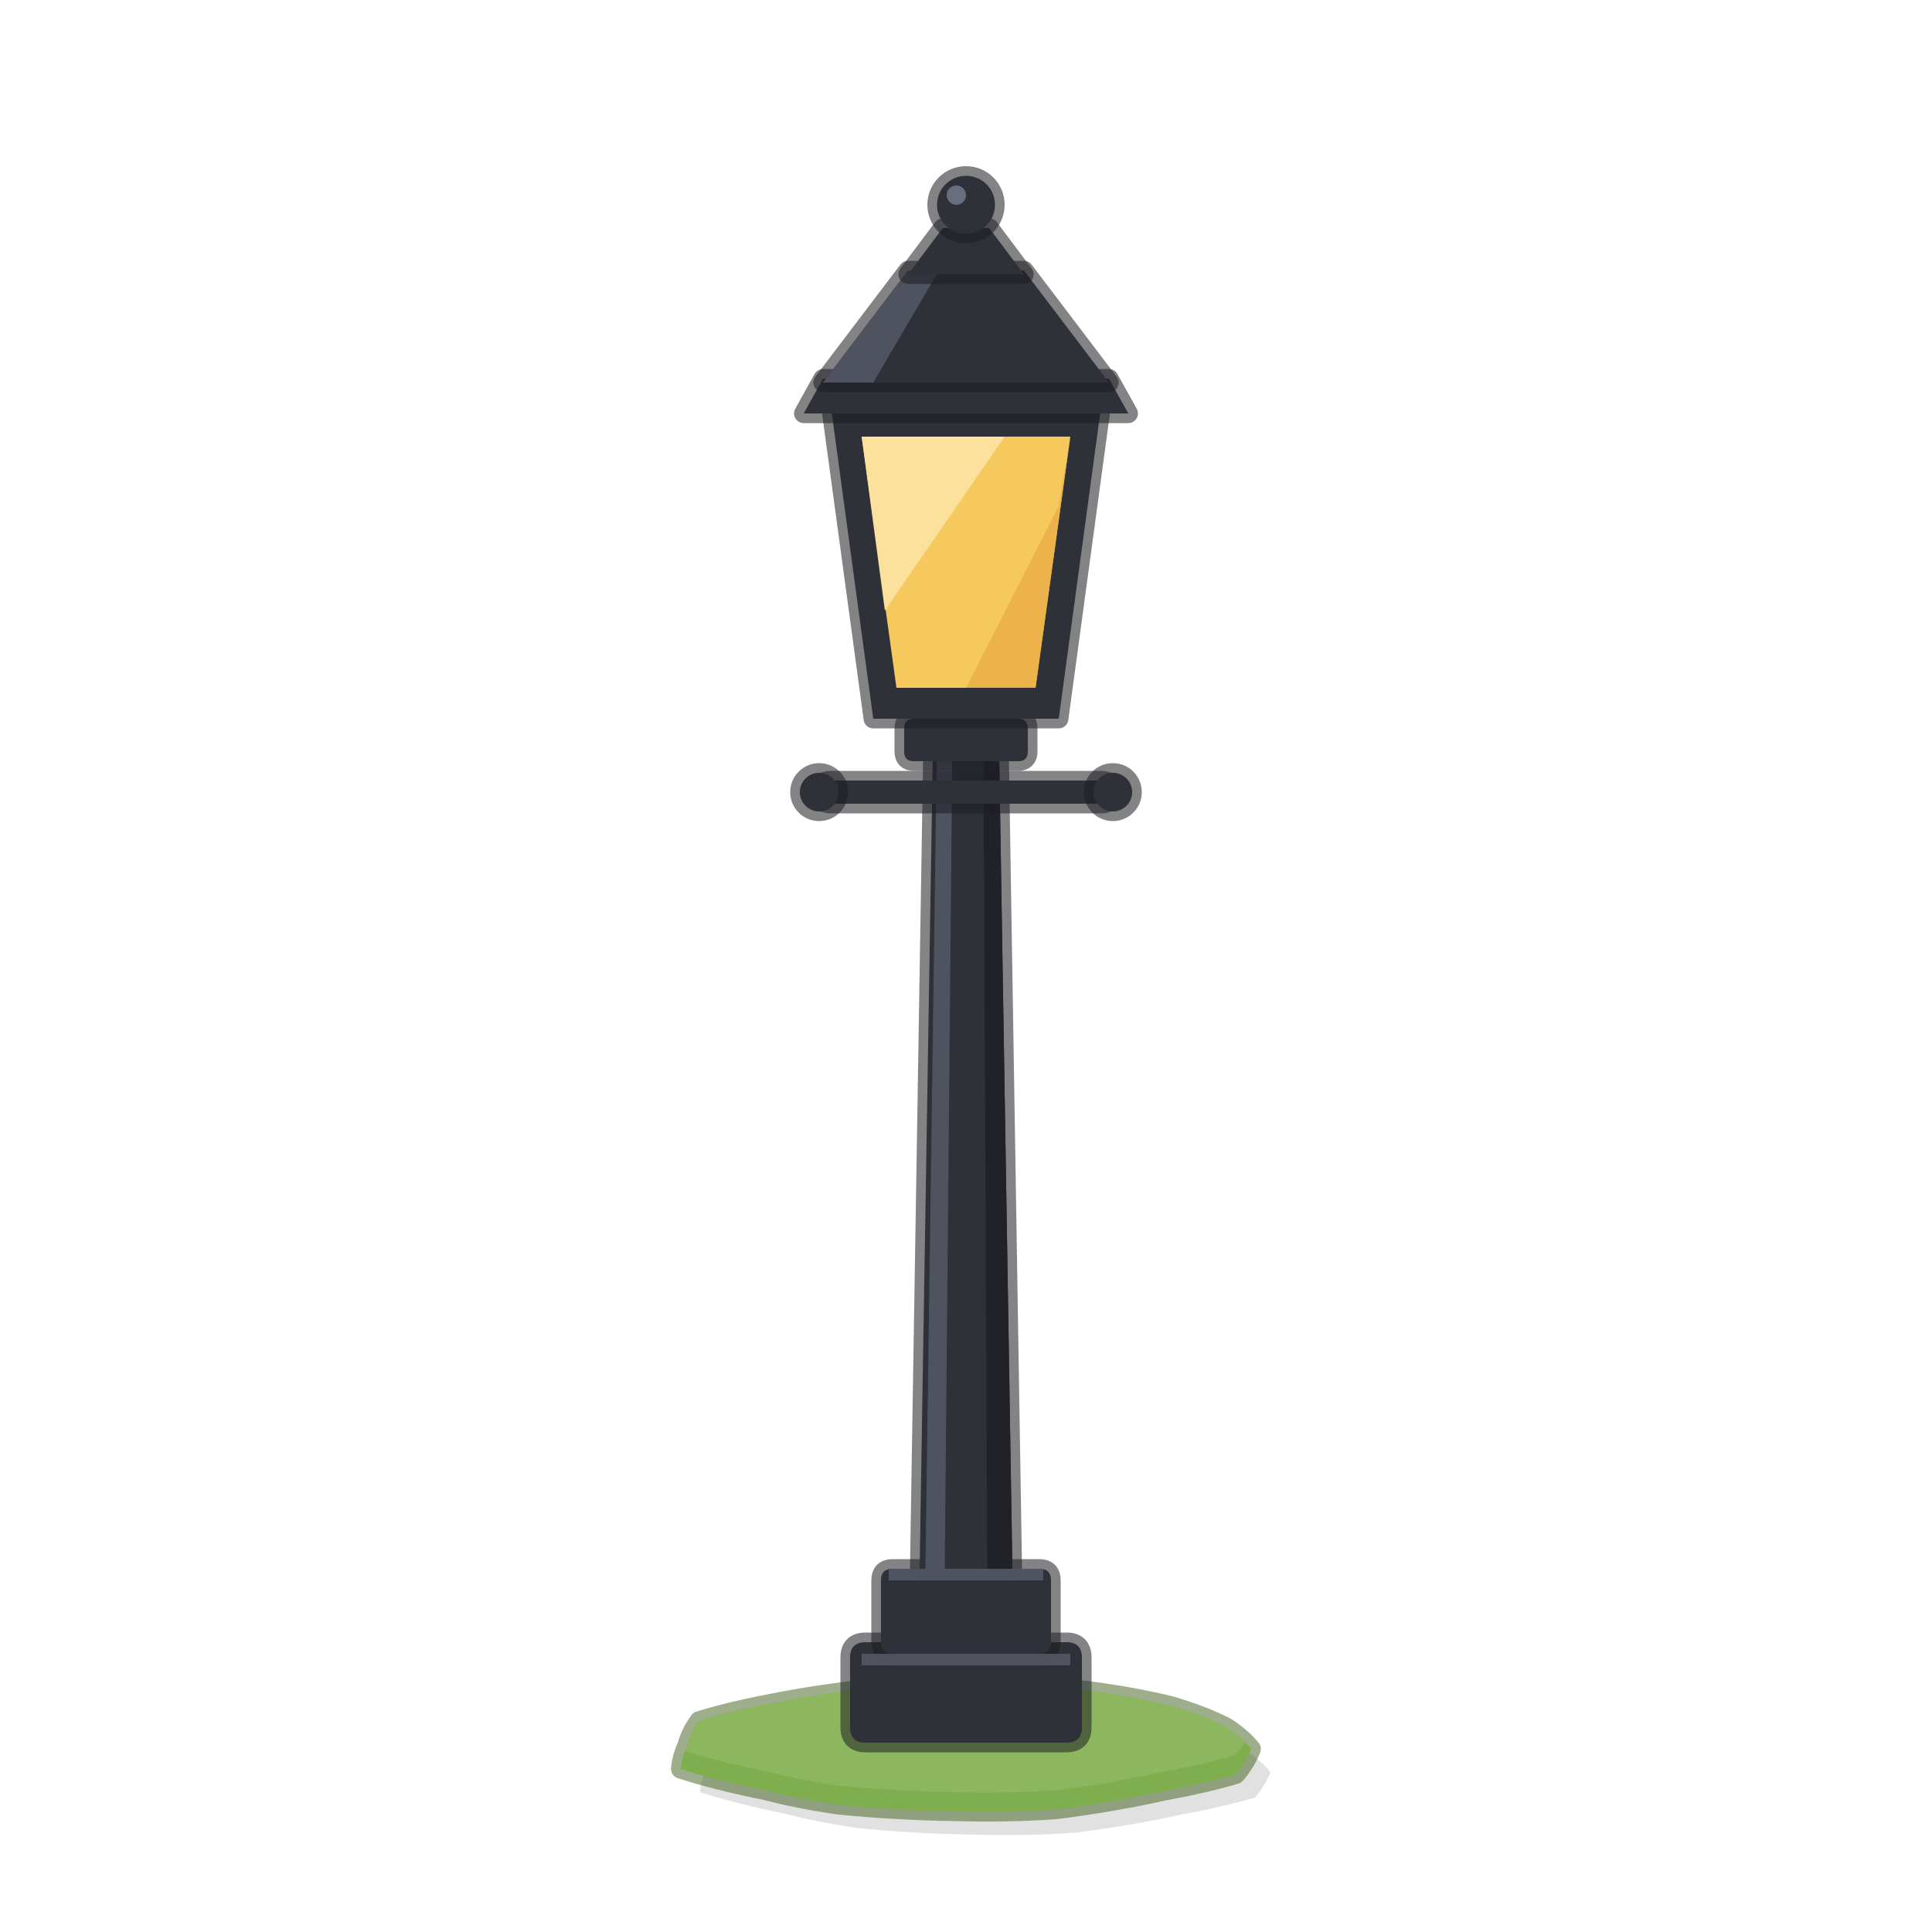
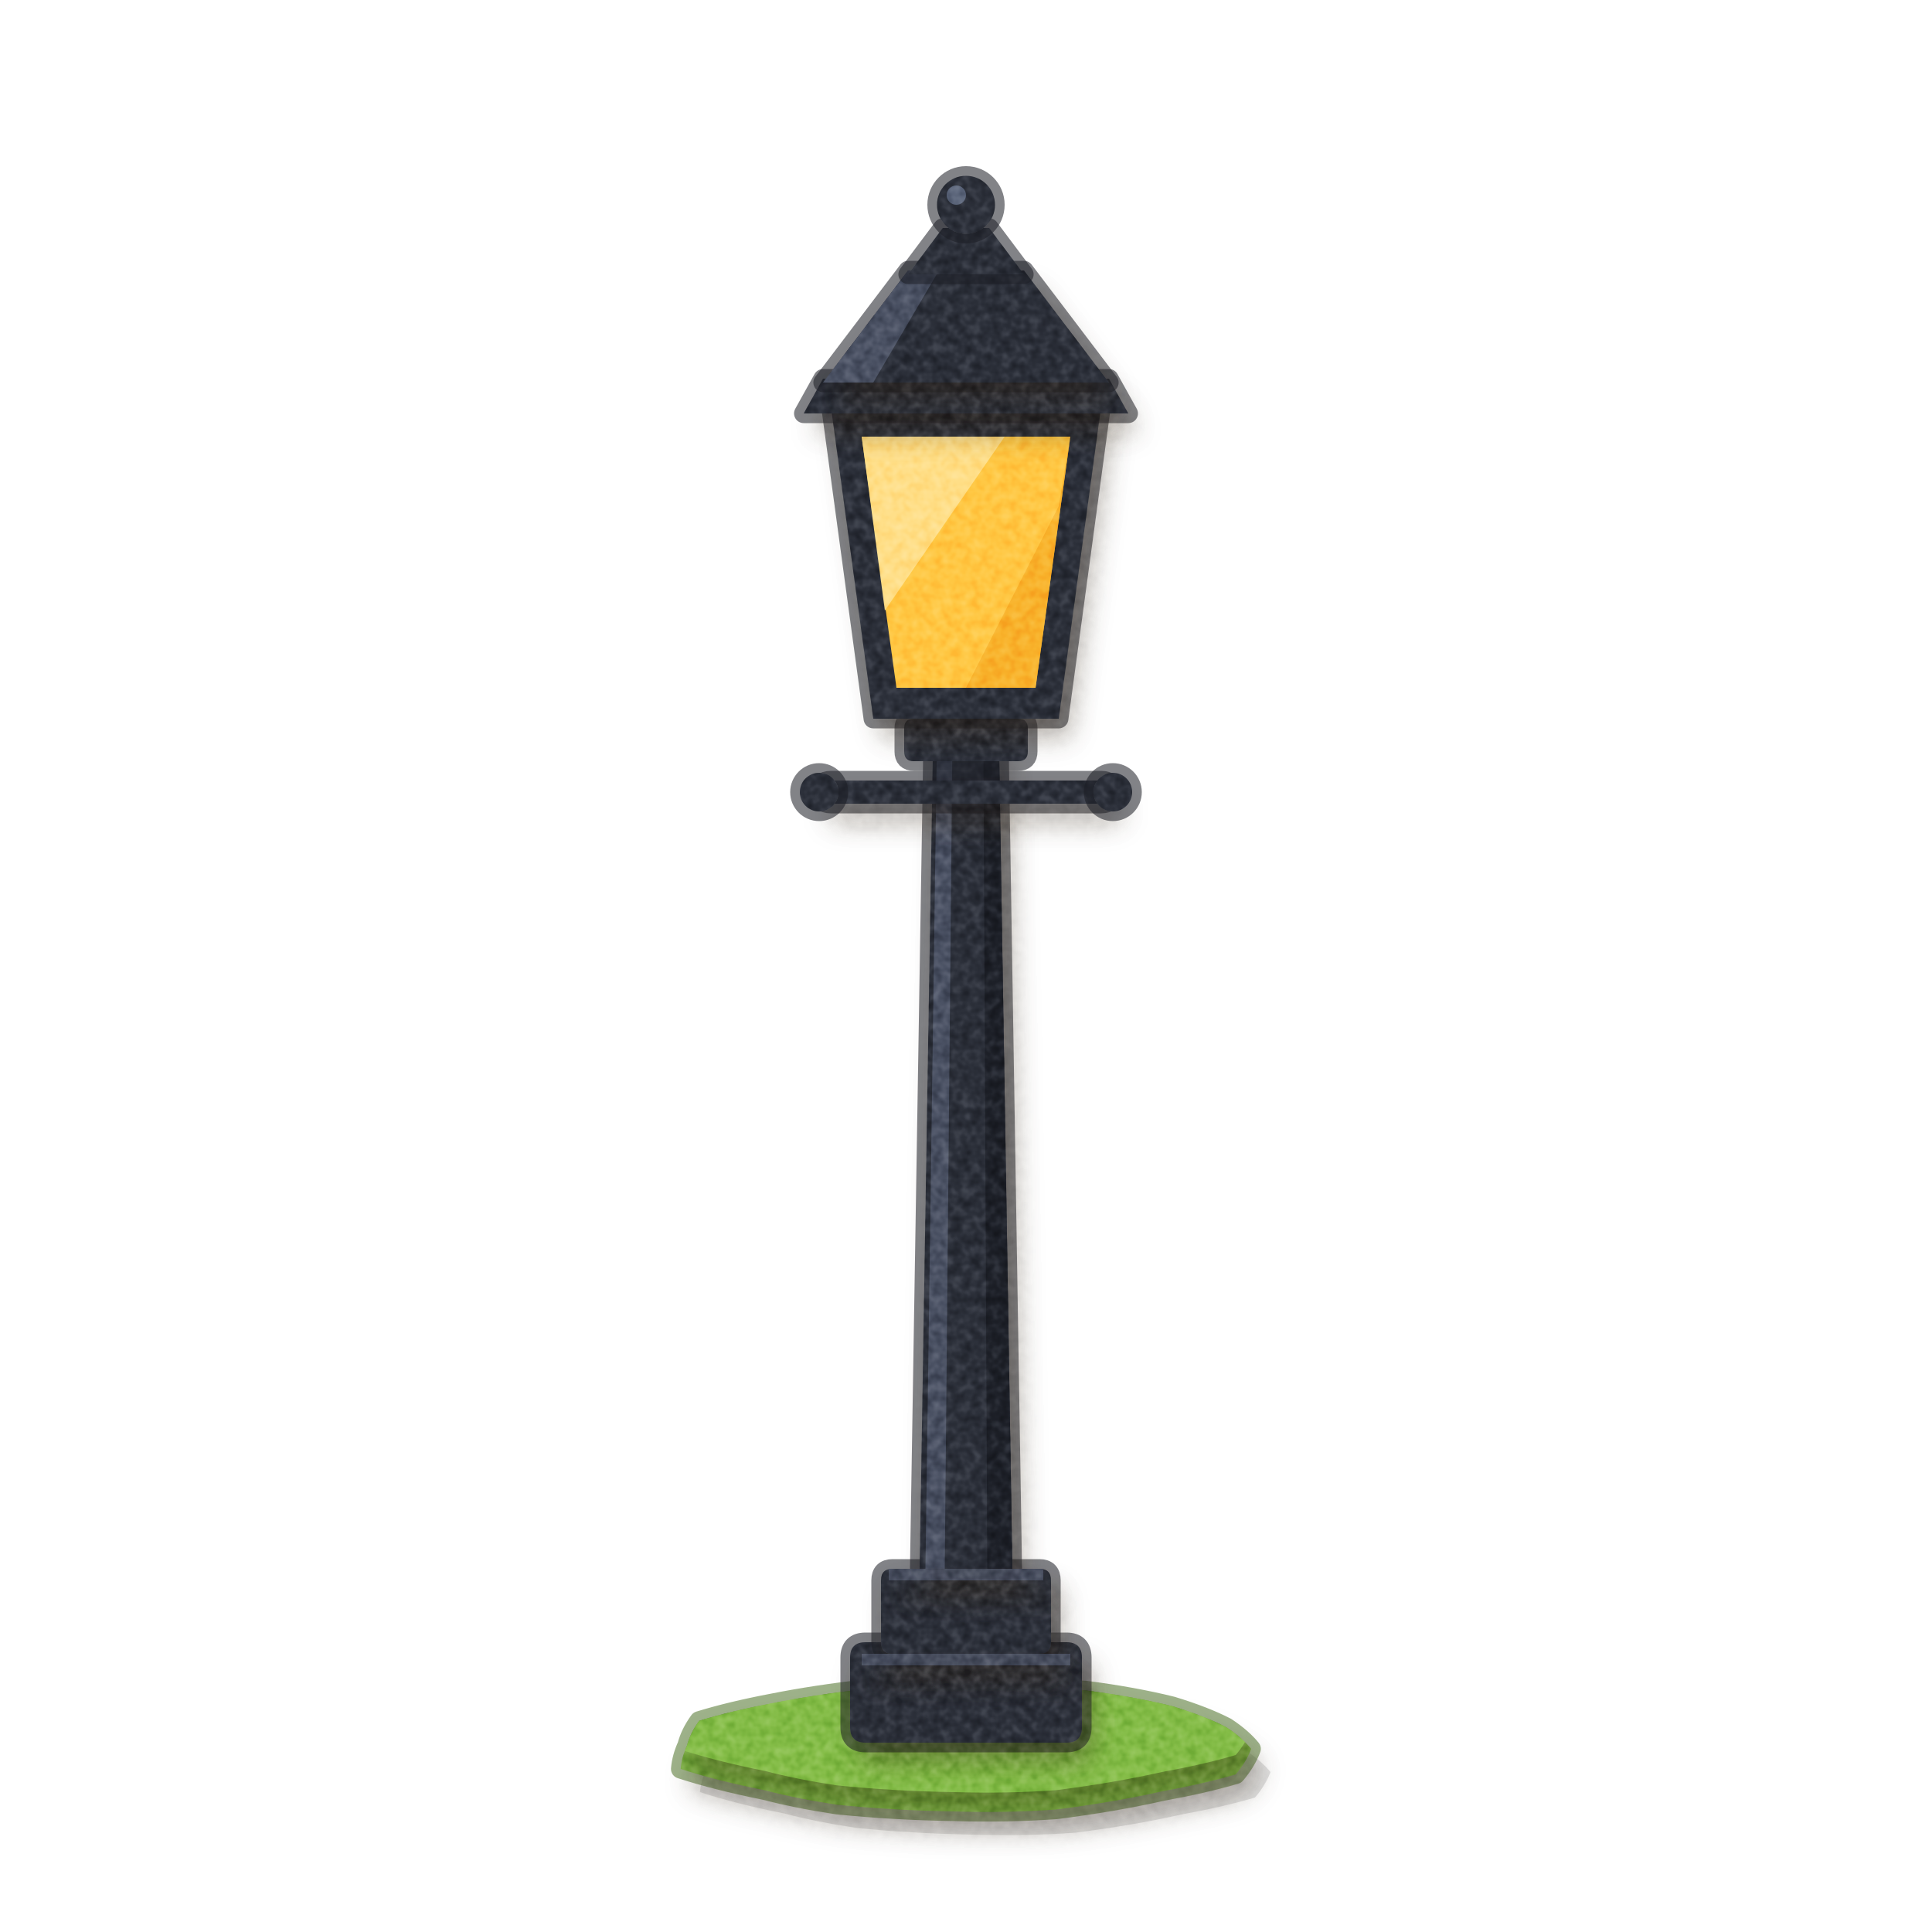
<svg xmlns="http://www.w3.org/2000/svg" viewBox="0 0 1000 1000" width="1000" height="1000">
+   <defs>
+     <filter id="gvtUP0" filterUnits="userSpaceOnUse" x="236.13" y="757.16" width="527.63" height="296.85" color-interpolation-filters="sRGB">
+       <feGaussianBlur in="SourceAlpha" stdDeviation="6.775" result="sb" />
+       <feOffset in="sb" dx="5.081" dy="10.162" result="so" />
+       <feFlood flood-color="#2A1806" flood-opacity=".30" />
+       <feComposite in2="so" operator="in" result="shadow" />
+       <feMerge>
+         <feMergeNode in="shadow" />
+         <feMergeNode in="SourceGraphic" />
+       </feMerge>
+     </filter>
+     <filter id="gvtUP1" filterUnits="userSpaceOnUse" x="236.13" y="747.16" width="527.63" height="296.85" color-interpolation-filters="sRGB">
+       <feGaussianBlur in="SourceAlpha" stdDeviation="6.775" result="sb" />
+       <feOffset in="sb" dx="5.081" dy="10.162" result="so" />
+       <feFlood flood-color="#2A1806" flood-opacity=".30" />
+       <feComposite in2="so" operator="in" result="shadow" />
+       <feMerge>
+         <feMergeNode in="shadow" />
+         <feMergeNode in="SourceGraphic" />
+       </feMerge>
+     </filter>
+     <filter id="gvtUP2" filterUnits="userSpaceOnUse" x="367.66" y="777.66" width="264.68" height="196.68" color-interpolation-filters="sRGB">
+       <feGaussianBlur in="SourceAlpha" stdDeviation="6.775" result="sb" />
+       <feOffset in="sb" dx="5.081" dy="10.162" result="so" />
+       <feFlood flood-color="#2A1806" flood-opacity=".30" />
+       <feComposite in2="so" operator="in" result="shadow" />
+       <feMerge>
+         <feMergeNode in="shadow" />
+         <feMergeNode in="SourceGraphic" />
+       </feMerge>
+     </filter>
+     <filter id="gvtUP3" filterUnits="userSpaceOnUse" x="391.66" y="747.66" width="216.68" height="172.68" color-interpolation-filters="sRGB">
+       <feGaussianBlur in="SourceAlpha" stdDeviation="6.775" result="sb" />
+       <feOffset in="sb" dx="5.081" dy="10.162" result="so" />
+       <feFlood flood-color="#2A1806" flood-opacity=".30" />
+       <feComposite in2="so" operator="in" result="shadow" />
+       <feMerge>
+         <feMergeNode in="shadow" />
+         <feMergeNode in="SourceGraphic" />
+       </feMerge>
+     </filter>
+     <filter id="gvtUP4" filterUnits="userSpaceOnUse" x="325.66" y="229.66" width="348.68" height="732.68" color-interpolation-filters="sRGB">
+       <feGaussianBlur in="SourceAlpha" stdDeviation="6.775" result="sb" />
+       <feOffset in="sb" dx="5.081" dy="10.162" result="so" />
+       <feFlood flood-color="#2A1806" flood-opacity=".30" />
+       <feComposite in2="so" operator="in" result="shadow" />
+       <feMerge>
+         <feMergeNode in="shadow" />
+         <feMergeNode in="SourceGraphic" />
+       </feMerge>
+     </filter>
+     <filter id="gvtUP5" filterUnits="userSpaceOnUse" x="397.66" y="749.66" width="204.68" height="130.68" color-interpolation-filters="sRGB">
+       <feGaussianBlur in="SourceAlpha" stdDeviation="6.775" result="sb" />
+       <feOffset in="sb" dx="5.081" dy="10.162" result="so" />
+       <feFlood flood-color="#2A1806" flood-opacity=".30" />
+       <feComposite in2="so" operator="in" result="shadow" />
+       <feMerge>
+         <feMergeNode in="shadow" />
+         <feMergeNode in="SourceGraphic" />
+       </feMerge>
+     </filter>
+     <filter id="gvtUP6" filterUnits="userSpaceOnUse" x="376.66" y="786.66" width="246.68" height="144.68" color-interpolation-filters="sRGB">
+       <feGaussianBlur in="SourceAlpha" stdDeviation="6.775" result="sb" />
+       <feOffset in="sb" dx="5.081" dy="10.162" result="so" />
+       <feFlood flood-color="#2A1806" flood-opacity=".30" />
+       <feComposite in2="so" operator="in" result="shadow" />
+       <feMerge>
+         <feMergeNode in="shadow" />
+         <feMergeNode in="SourceGraphic" />
+       </feMerge>
+     </filter>
+     <filter id="gvtUP7" filterUnits="userSpaceOnUse" x="343.66" y="323.66" width="312.68" height="172.68" color-interpolation-filters="sRGB">
+       <feGaussianBlur in="SourceAlpha" stdDeviation="6.775" result="sb" />
+       <feOffset in="sb" dx="5.081" dy="10.162" result="so" />
+       <feFlood flood-color="#2A1806" flood-opacity=".30" />
+       <feComposite in2="so" operator="in" result="shadow" />
+       <feMerge>
+         <feMergeNode in="shadow" />
+         <feMergeNode in="SourceGraphic" />
+       </feMerge>
+     </filter>
+     <filter id="gvtUP8" filterUnits="userSpaceOnUse" x="347.16" y="127.16" width="305.68" height="327.68" color-interpolation-filters="sRGB">
+       <feGaussianBlur in="SourceAlpha" stdDeviation="6.775" result="sb" />
+       <feOffset in="sb" dx="5.081" dy="10.162" result="so" />
+       <feFlood flood-color="#2A1806" flood-opacity=".30" />
+       <feComposite in2="so" operator="in" result="shadow" />
+       <feMerge>
+         <feMergeNode in="shadow" />
+         <feMergeNode in="SourceGraphic" />
+       </feMerge>
+     </filter>
+     <filter id="gvtUP9" filterUnits="userSpaceOnUse" x="331.66" y="111.66" width="336.68" height="186.68" color-interpolation-filters="sRGB">
+       <feGaussianBlur in="SourceAlpha" stdDeviation="6.775" result="sb" />
+       <feOffset in="sb" dx="5.081" dy="10.162" result="so" />
+       <feFlood flood-color="#2A1806" flood-opacity=".30" />
+       <feComposite in2="so" operator="in" result="shadow" />
+       <feMerge>
+         <feMergeNode in="shadow" />
+         <feMergeNode in="SourceGraphic" />
+       </feMerge>
+     </filter>
+     <filter id="gvtUP10" filterUnits="userSpaceOnUse" x="346.66" y="60.66" width="306.68" height="216.68" color-interpolation-filters="sRGB">
+       <feGaussianBlur in="SourceAlpha" stdDeviation="6.775" result="sb" />
+       <feOffset in="sb" dx="5.081" dy="10.162" result="so" />
+       <feFlood flood-color="#2A1806" flood-opacity=".30" />
+       <feComposite in2="so" operator="in" result="shadow" />
+       <feMerge>
+         <feMergeNode in="shadow" />
+         <feMergeNode in="SourceGraphic" />
+       </feMerge>
+     </filter>
+     <filter id="gvtTEX11" filterUnits="userSpaceOnUse" x="236.13" y="747.16" width="527.63" height="306.85" color-interpolation-filters="sRGB">
+       <feTurbulence type="fractalNoise" baseFrequency="0.197" numOctaves="2" seed="7" result="n" />
+       <feColorMatrix in="n" type="matrix" values="1.6 0 0 0 -.3  1.6 0 0 0 -.3  1.6 0 0 0 -.3  0 0 0 0 .34" result="g" />
+       <feComposite in="g" in2="SourceAlpha" operator="in" result="gi" />
+       <feBlend in="gi" in2="SourceGraphic" mode="soft-light" />
+     </filter>
+     <filter id="gvtTEX12" filterUnits="userSpaceOnUse" x="367.66" y="777.66" width="264.68" height="196.68" color-interpolation-filters="sRGB">
+       <feTurbulence type="fractalNoise" baseFrequency="0.197" numOctaves="2" seed="7" result="n" />
+       <feColorMatrix in="n" type="matrix" values="1.6 0 0 0 -.3  1.6 0 0 0 -.3  1.6 0 0 0 -.3  0 0 0 0 .34" result="g" />
+       <feComposite in="g" in2="SourceAlpha" operator="in" result="gi" />
+       <feBlend in="gi" in2="SourceGraphic" mode="soft-light" />
+     </filter>
+     <filter id="gvtTEX13" filterUnits="userSpaceOnUse" x="391.66" y="747.66" width="216.68" height="172.68" color-interpolation-filters="sRGB">
+       <feTurbulence type="fractalNoise" baseFrequency="0.197" numOctaves="2" seed="7" result="n" />
+       <feColorMatrix in="n" type="matrix" values="1.6 0 0 0 -.3  1.6 0 0 0 -.3  1.6 0 0 0 -.3  0 0 0 0 .34" result="g" />
+       <feComposite in="g" in2="SourceAlpha" operator="in" result="gi" />
+       <feBlend in="gi" in2="SourceGraphic" mode="soft-light" />
+     </filter>
+     <filter id="gvtTEX14" filterUnits="userSpaceOnUse" x="283.16" y="217.16" width="433.68" height="807.68" color-interpolation-filters="sRGB">
+       <feTurbulence type="fractalNoise" baseFrequency="0.197" numOctaves="2" seed="7" result="n" />
+       <feColorMatrix in="n" type="matrix" values="1.6 0 0 0 -.3  1.6 0 0 0 -.3  1.6 0 0 0 -.3  0 0 0 0 .34" result="g" />
+       <feComposite in="g" in2="SourceAlpha" operator="in" result="gi" />
+       <feBlend in="gi" in2="SourceGraphic" mode="soft-light" />
+     </filter>
+     <filter id="gvtTEX15" filterUnits="userSpaceOnUse" x="409.66" y="313.66" width="180.68" height="138.68" color-interpolation-filters="sRGB">
+       <feTurbulence type="fractalNoise" baseFrequency="0.197" numOctaves="2" seed="7" result="n" />
+       <feColorMatrix in="n" type="matrix" values="1.6 0 0 0 -.3  1.6 0 0 0 -.3  1.6 0 0 0 -.3  0 0 0 0 .34" result="g" />
+       <feComposite in="g" in2="SourceAlpha" operator="in" result="gi" />
+       <feBlend in="gi" in2="SourceGraphic" mode="soft-light" />
+     </filter>
+     <filter id="gvtTEX16" filterUnits="userSpaceOnUse" x="343.66" y="323.66" width="312.68" height="172.68" color-interpolation-filters="sRGB">
+       <feTurbulence type="fractalNoise" baseFrequency="0.197" numOctaves="2" seed="7" result="n" />
+       <feColorMatrix in="n" type="matrix" values="1.6 0 0 0 -.3  1.6 0 0 0 -.3  1.6 0 0 0 -.3  0 0 0 0 .34" result="g" />
+       <feComposite in="g" in2="SourceAlpha" operator="in" result="gi" />
+       <feBlend in="gi" in2="SourceGraphic" mode="soft-light" />
+     </filter>
+     <filter id="gvtTEX17" filterUnits="userSpaceOnUse" x="366.66" y="352.66" width="114.68" height="114.68" color-interpolation-filters="sRGB">
+       <feTurbulence type="fractalNoise" baseFrequency="0.197" numOctaves="2" seed="7" result="n" />
+       <feColorMatrix in="n" type="matrix" values="1.6 0 0 0 -.3  1.6 0 0 0 -.3  1.6 0 0 0 -.3  0 0 0 0 .34" result="g" />
+       <feComposite in="g" in2="SourceAlpha" operator="in" result="gi" />
+       <feBlend in="gi" in2="SourceGraphic" mode="soft-light" />
+     </filter>
+     <filter id="gvtTEX18" filterUnits="userSpaceOnUse" x="518.66" y="352.66" width="114.68" height="114.68" color-interpolation-filters="sRGB">
+       <feTurbulence type="fractalNoise" baseFrequency="0.197" numOctaves="2" seed="7" result="n" />
+       <feColorMatrix in="n" type="matrix" values="1.6 0 0 0 -.3  1.6 0 0 0 -.3  1.6 0 0 0 -.3  0 0 0 0 .34" result="g" />
+       <feComposite in="g" in2="SourceAlpha" operator="in" result="gi" />
+       <feBlend in="gi" in2="SourceGraphic" mode="soft-light" />
+     </filter>
+     <filter id="gvtTEX19" filterUnits="userSpaceOnUse" x="347.16" y="127.16" width="305.68" height="327.68" color-interpolation-filters="sRGB">
+       <feTurbulence type="fractalNoise" baseFrequency="0.197" numOctaves="2" seed="7" result="n" />
+       <feColorMatrix in="n" type="matrix" values="1.6 0 0 0 -.3  1.6 0 0 0 -.3  1.6 0 0 0 -.3  0 0 0 0 .34" result="g" />
+       <feComposite in="g" in2="SourceAlpha" operator="in" result="gi" />
+       <feBlend in="gi" in2="SourceGraphic" mode="soft-light" />
+     </filter>
+     <filter id="gvtTEX20" filterUnits="userSpaceOnUse" x="331.66" y="111.66" width="336.68" height="186.68" color-interpolation-filters="sRGB">
+       <feTurbulence type="fractalNoise" baseFrequency="0.197" numOctaves="2" seed="7" result="n" />
+       <feColorMatrix in="n" type="matrix" values="1.6 0 0 0 -.3  1.6 0 0 0 -.3  1.6 0 0 0 -.3  0 0 0 0 .34" result="g" />
+       <feComposite in="g" in2="SourceAlpha" operator="in" result="gi" />
+       <feBlend in="gi" in2="SourceGraphic" mode="soft-light" />
+     </filter>
+     <filter id="gvtTEX21" filterUnits="userSpaceOnUse" x="346.66" y="60.66" width="306.68" height="216.68" color-interpolation-filters="sRGB">
+       <feTurbulence type="fractalNoise" baseFrequency="0.197" numOctaves="2" seed="7" result="n" />
+       <feColorMatrix in="n" type="matrix" values="1.6 0 0 0 -.3  1.6 0 0 0 -.3  1.6 0 0 0 -.3  0 0 0 0 .34" result="g" />
+       <feComposite in="g" in2="SourceAlpha" operator="in" result="gi" />
+       <feBlend in="gi" in2="SourceGraphic" mode="soft-light" />
+     </filter>
+     <filter id="gvtTEX22" filterUnits="userSpaceOnUse" x="412.66" y="60.66" width="174.68" height="138.68" color-interpolation-filters="sRGB">
+       <feTurbulence type="fractalNoise" baseFrequency="0.197" numOctaves="2" seed="7" result="n" />
+       <feColorMatrix in="n" type="matrix" values="1.6 0 0 0 -.3  1.6 0 0 0 -.3  1.6 0 0 0 -.3  0 0 0 0 .34" result="g" />
+       <feComposite in="g" in2="SourceAlpha" operator="in" result="gi" />
+       <feBlend in="gi" in2="SourceGraphic" mode="soft-light" />
+     </filter>
+     <filter id="gvtTEX23" filterUnits="userSpaceOnUse" x="435.16" y="41.16" width="129.68" height="129.68" color-interpolation-filters="sRGB">
+       <feTurbulence type="fractalNoise" baseFrequency="0.197" numOctaves="2" seed="7" result="n" />
+       <feColorMatrix in="n" type="matrix" values="1.6 0 0 0 -.3  1.6 0 0 0 -.3  1.6 0 0 0 -.3  0 0 0 0 .34" result="g" />
+       <feComposite in="g" in2="SourceAlpha" operator="in" result="gi" />
+       <feBlend in="gi" in2="SourceGraphic" mode="soft-light" />
+     </filter>
+   </defs>
  <path d="M506.1 873.7 Q535.6 873.1 562.2 875.0 Q587.0 878.2 606.7 883.1 Q623.5 888.2 634.7 894.0 Q643.0 899.5 647.6 905.2 Q645.1 911.9 639.6 918.4 Q623.4 923.2 601.4 927.2 Q576.5 932.8 546.6 936.6 Q521.3 938.4 494.4 937.6 Q462.2 937.1 433.1 934.1 Q412.5 931.0 396.1 926.7 Q370.7 921.6 352.3 915.6 Q352.8 909.6 355.6 903.5 Q357.3 897.0 361.9 890.7 Q378.1 885.7 399.7 881.6 Q422.2 877.1 449.2 874.1 Q476.8 872.8 506.1 873.7 Z" fill="#000" opacity=".12" transform="translate(10 12)" />
-   <path d="M506.1 873.7 Q535.6 873.1 562.2 875.0 Q587.0 878.2 606.7 883.1 Q623.5 888.2 634.7 894.0 Q643.0 899.5 647.6 905.2 Q645.1 911.9 639.6 918.4 Q623.4 923.2 601.4 927.2 Q576.5 932.8 546.6 936.6 Q521.3 938.4 494.4 937.6 Q462.2 937.1 433.1 934.1 Q412.5 931.0 396.1 926.7 Q370.7 921.6 352.3 915.6 Q352.8 909.6 355.6 903.5 Q357.3 897.0 361.9 890.7 Q378.1 885.7 399.7 881.6 Q422.2 877.1 449.2 874.1 Q476.8 872.8 506.1 873.7 Z" fill="#4F6C30" stroke="#4F6C30" stroke-width="10" stroke-linejoin="round" opacity="0.55" />
-   <path d="M506.1 873.7 Q535.6 873.1 562.2 875.0 Q587.0 878.2 606.7 883.1 Q623.5 888.2 634.7 894.0 Q643.0 899.5 647.6 905.2 Q645.1 911.9 639.6 918.4 Q623.4 923.2 601.4 927.2 Q576.5 932.8 546.6 936.6 Q521.3 938.4 494.4 937.6 Q462.2 937.1 433.1 934.1 Q412.5 931.0 396.1 926.7 Q370.7 921.6 352.3 915.6 Q352.8 909.6 355.6 903.5 Q357.3 897.0 361.9 890.7 Q378.1 885.7 399.7 881.6 Q422.2 877.1 449.2 874.1 Q476.8 872.8 506.1 873.7 Z" fill="#7FAE4E" />
+   <path d="M506.1 873.7 Q535.6 873.1 562.2 875.0 Q587.0 878.2 606.7 883.1 Q623.5 888.2 634.7 894.0 Q643.0 899.5 647.6 905.2 Q645.1 911.9 639.6 918.4 Q623.4 923.2 601.4 927.2 Q576.5 932.8 546.6 936.6 Q521.3 938.4 494.4 937.6 Q462.2 937.1 433.1 934.1 Q412.5 931.0 396.1 926.7 Q370.7 921.6 352.3 915.6 Q352.8 909.6 355.6 903.5 Q357.3 897.0 361.9 890.7 Q378.1 885.7 399.7 881.6 Q422.2 877.1 449.2 874.1 Q476.8 872.8 506.1 873.7 Z" fill="#4F6C30" stroke="#4F6C30" stroke-width="10" stroke-linejoin="round" opacity="0.55" style="fill: rgb(79, 115, 41); stroke: rgb(79, 115, 41);" />
+   <g filter="url(#gvtTEX11)">
+     <g filter="url(#gvtUP0)">
+       <path d="M506.1 873.7 Q535.6 873.1 562.2 875.0 Q587.0 878.2 606.7 883.1 Q623.5 888.2 634.7 894.0 Q643.0 899.5 647.6 905.2 Q645.1 911.9 639.6 918.4 Q623.4 923.2 601.4 927.2 Q576.5 932.8 546.6 936.6 Q521.3 938.4 494.4 937.6 Q462.2 937.1 433.1 934.1 Q412.5 931.0 396.1 926.7 Q370.7 921.6 352.3 915.6 Q352.8 909.6 355.6 903.5 Q357.3 897.0 361.9 890.7 Q378.1 885.7 399.7 881.6 Q422.2 877.1 449.2 874.1 Q476.8 872.8 506.1 873.7 Z" fill="#7FAE4E" style="fill: rgb(118, 171, 63);" />
+     </g>
+     <g clip-path="url(#cc1)" filter="url(#gvtUP1)">
+       <path d="M506.1 873.7 Q535.6 873.1 562.2 875.0 Q587.0 878.2 606.7 883.1 Q623.5 888.2 634.7 894.0 Q643.0 899.5 647.6 905.2 Q645.1 911.9 639.6 918.4 Q623.4 923.2 601.4 927.2 Q576.5 932.8 546.6 936.6 Q521.3 938.4 494.4 937.6 Q462.2 937.1 433.1 934.1 Q412.5 931.0 396.1 926.7 Q370.7 921.6 352.3 915.6 Q352.8 909.6 355.6 903.5 Q357.3 897.0 361.9 890.7 Q378.1 885.7 399.7 881.6 Q422.2 877.1 449.2 874.1 Q476.8 872.8 506.1 873.7 Z" fill="#8CB75E" transform="translate(0 -10)" style="fill: rgb(132, 188, 71);" />
+     </g>
+   </g>
  <clipPath id="cc1">
    <path d="M506.1 873.7 Q535.6 873.1 562.2 875.0 Q587.0 878.2 606.7 883.1 Q623.5 888.2 634.7 894.0 Q643.0 899.5 647.6 905.2 Q645.1 911.9 639.6 918.4 Q623.4 923.2 601.4 927.2 Q576.5 932.8 546.6 936.6 Q521.3 938.4 494.4 937.6 Q462.2 937.1 433.1 934.1 Q412.5 931.0 396.1 926.7 Q370.7 921.6 352.3 915.6 Q352.8 909.6 355.6 903.5 Q357.3 897.0 361.9 890.7 Q378.1 885.7 399.7 881.6 Q422.2 877.1 449.2 874.1 Q476.8 872.8 506.1 873.7 Z" />
  </clipPath>
-   <g clip-path="url(#cc1)">
-     <path d="M506.1 873.7 Q535.6 873.1 562.2 875.0 Q587.0 878.2 606.7 883.1 Q623.5 888.2 634.7 894.0 Q643.0 899.5 647.6 905.2 Q645.1 911.9 639.6 918.4 Q623.4 923.2 601.4 927.2 Q576.5 932.8 546.6 936.6 Q521.3 938.4 494.4 937.6 Q462.2 937.1 433.1 934.1 Q412.5 931.0 396.1 926.7 Q370.7 921.6 352.3 915.6 Q352.8 909.6 355.6 903.5 Q357.3 897.0 361.9 890.7 Q378.1 885.7 399.7 881.6 Q422.2 877.1 449.2 874.1 Q476.8 872.8 506.1 873.7 Z" fill="#8CB75E" transform="translate(0 -10)" />
-   </g>
-   <path d="M448.0 850.0 L552.0 850.0 Q560.0 850.0 560.0 858.0 L560.0 894.0 Q560.0 902.0 552.0 902.0 L448.0 902.0 Q440.0 902.0 440.0 894.0 L440.0 858.0 Q440.0 850.0 448.0 850.0 Z" fill="#1D1E23" stroke="#1D1E23" stroke-width="10" stroke-linejoin="round" opacity="0.55" />
-   <path d="M448.0 850.0 L552.0 850.0 Q560.0 850.0 560.0 858.0 L560.0 894.0 Q560.0 902.0 552.0 902.0 L448.0 902.0 Q440.0 902.0 440.0 894.0 L440.0 858.0 Q440.0 850.0 448.0 850.0 Z" fill="#2E3138" />
-   <path d="M462.0 812.0 L538.0 812.0 Q544.0 812.0 544.0 818.0 L544.0 850.0 Q544.0 856.0 538.0 856.0 L462.0 856.0 Q456.0 856.0 456.0 850.0 L456.0 818.0 Q456.0 812.0 462.0 812.0 Z" fill="#1D1E23" stroke="#1D1E23" stroke-width="10" stroke-linejoin="round" opacity="0.55" />
-   <path d="M462.0 812.0 L538.0 812.0 Q544.0 812.0 544.0 818.0 L544.0 850.0 Q544.0 856.0 538.0 856.0 L462.0 856.0 Q456.0 856.0 456.0 850.0 L456.0 818.0 Q456.0 812.0 462.0 812.0 Z" fill="#2E3138" />
-   <path d="M476.0 812.0 L483.0 380.0 L517.0 380.0 L524.0 812.0 Z" fill="#1D1E23" stroke="#1D1E23" stroke-width="10" stroke-linejoin="round" opacity="0.55" />
-   <path d="M476.0 812.0 L483.0 380.0 L517.0 380.0 L524.0 812.0 Z" fill="#2E3138" />
-   <path d="M479.0 812.0 L485.0 380.0 L493.0 380.0 L489.0 812.0 Z" fill="#4E535F" opacity="1" />
-   <path d="M511.0 812.0 L509.0 380.0 L517.0 380.0 L524.0 812.0 Z" fill="#202227" opacity="1" />
-   <path d="M460.0 812.0 L540.0 812.0 L540.0 818.0 L460.0 818.0 Z" fill="#535865" opacity="0.9" />
-   <path d="M446.0 856.0 L554.0 856.0 L554.0 862.0 L446.0 862.0 Z" fill="#535865" opacity="0.9" />
-   <path d="M473.0 372.0 L527.0 372.0 Q532.0 372.0 532.0 377.0 L532.0 389.0 Q532.0 394.0 527.0 394.0 L473.0 394.0 Q468.0 394.0 468.0 389.0 L468.0 377.0 Q468.0 372.0 473.0 372.0 Z" fill="#1D1E23" stroke="#1D1E23" stroke-width="10" stroke-linejoin="round" opacity="0.55" />
-   <path d="M473.0 372.0 L527.0 372.0 Q532.0 372.0 532.0 377.0 L532.0 389.0 Q532.0 394.0 527.0 394.0 L473.0 394.0 Q468.0 394.0 468.0 389.0 L468.0 377.0 Q468.0 372.0 473.0 372.0 Z" fill="#2E3138" />
-   <path d="M430.0 404.0 L570.0 404.0 Q576.0 404.0 576.0 410.0 L576.0 410.0 Q576.0 416.0 570.0 416.0 L430.0 416.0 Q424.0 416.0 424.0 410.0 L424.0 410.0 Q424.0 404.0 430.0 404.0 Z" fill="#1D1E23" stroke="#1D1E23" stroke-width="10" stroke-linejoin="round" opacity="0.55" />
-   <path d="M430.0 404.0 L570.0 404.0 Q576.0 404.0 576.0 410.0 L576.0 410.0 Q576.0 416.0 570.0 416.0 L430.0 416.0 Q424.0 416.0 424.0 410.0 L424.0 410.0 Q424.0 404.0 430.0 404.0 Z" fill="#2E3138" />
-   <path d="M414.0 410.0 a10.0 10.0 0 1 0 20.0 0 a10.0 10.0 0 1 0 -20.0 0 Z" fill="#1D1E23" stroke="#1D1E23" stroke-width="10" stroke-linejoin="round" opacity="0.55" />
-   <path d="M414.0 410.0 a10.0 10.0 0 1 0 20.0 0 a10.0 10.0 0 1 0 -20.0 0 Z" fill="#2E3138" />
-   <path d="M566.0 410.0 a10.0 10.0 0 1 0 20.0 0 a10.0 10.0 0 1 0 -20.0 0 Z" fill="#1D1E23" stroke="#1D1E23" stroke-width="10" stroke-linejoin="round" opacity="0.55" />
-   <path d="M566.0 410.0 a10.0 10.0 0 1 0 20.0 0 a10.0 10.0 0 1 0 -20.0 0 Z" fill="#2E3138" />
-   <path d="M430.0 210.0 L570.0 210.0 L548.0 372.0 L452.0 372.0 Z" fill="#1D1E23" stroke="#1D1E23" stroke-width="10" stroke-linejoin="round" opacity="0.55" />
-   <path d="M430.0 210.0 L570.0 210.0 L548.0 372.0 L452.0 372.0 Z" fill="#2E3138" />
-   <path d="M446.0 226.0 L554.0 226.0 L536.0 356.0 L464.0 356.0 Z" fill="#F6C95E" opacity="1" />
-   <path d="M446.0 226.0 L520.0 226.0 L458.0 316.0 Z" fill="#FBE3A0" opacity="0.95" />
-   <path d="M554.0 226.0 L536.0 356.0 L500.0 356.0 L548.0 262.0 Z" fill="#E8AE45" opacity="0.8" />
-   <path d="M416.0 214.0 L584.0 214.0 L574.0 196.0 L426.0 196.0 Z" fill="#1D1E23" stroke="#1D1E23" stroke-width="10" stroke-linejoin="round" opacity="0.55" />
-   <path d="M416.0 214.0 L584.0 214.0 L574.0 196.0 L426.0 196.0 Z" fill="#2E3138" />
-   <path d="M426.0 198.0 L574.0 198.0 L530.0 140.0 L470.0 140.0 Z" fill="#1D1E23" stroke="#1D1E23" stroke-width="10" stroke-linejoin="round" opacity="0.55" />
-   <path d="M426.0 198.0 L574.0 198.0 L530.0 140.0 L470.0 140.0 Z" fill="#2E3138" />
-   <path d="M426.0 198.0 L470.0 140.0 L486.0 140.0 L452.0 198.0 Z" fill="#4E535F" opacity="1" />
-   <path d="M470.0 142.0 L530.0 142.0 L512.0 118.0 L488.0 118.0 Z" fill="#1D1E23" stroke="#1D1E23" stroke-width="10" stroke-linejoin="round" opacity="0.55" />
-   <path d="M470.0 142.0 L530.0 142.0 L512.0 118.0 L488.0 118.0 Z" fill="#2E3138" />
-   <path d="M485.0 106.0 a15.0 15.0 0 1 0 30.0 0 a15.0 15.0 0 1 0 -30.0 0 Z" fill="#1D1E23" stroke="#1D1E23" stroke-width="10" stroke-linejoin="round" opacity="0.55" />
-   <path d="M485.0 106.0 a15.0 15.0 0 1 0 30.0 0 a15.0 15.0 0 1 0 -30.0 0 Z" fill="#2E3138" />
-   <path d="M490.0 101.0 a5.0 5.0 0 1 0 10.0 0 a5.0 5.0 0 1 0 -10.0 0 Z" fill="#676E7E" opacity="1" />
+   <path d="M448.0 850.0 L552.0 850.0 Q560.0 850.0 560.0 858.0 L560.0 894.0 Q560.0 902.0 552.0 902.0 L448.0 902.0 Q440.0 902.0 440.0 894.0 L440.0 858.0 Q440.0 850.0 448.0 850.0 Z" fill="#1D1E23" stroke="#1D1E23" stroke-width="10" stroke-linejoin="round" opacity="0.55" style="fill: rgb(28, 29, 36); stroke: rgb(28, 29, 36);" />
+   <g filter="url(#gvtTEX12)">
+     <g filter="url(#gvtUP2)">
+       <path d="M448.0 850.0 L552.0 850.0 Q560.0 850.0 560.0 858.0 L560.0 894.0 Q560.0 902.0 552.0 902.0 L448.0 902.0 Q440.0 902.0 440.0 894.0 L440.0 858.0 Q440.0 850.0 448.0 850.0 Z" fill="#2E3138" style="fill: rgb(44, 48, 58);" />
+     </g>
+   </g>
+   <path d="M462.0 812.0 L538.0 812.0 Q544.0 812.0 544.0 818.0 L544.0 850.0 Q544.0 856.0 538.0 856.0 L462.0 856.0 Q456.0 856.0 456.0 850.0 L456.0 818.0 Q456.0 812.0 462.0 812.0 Z" fill="#1D1E23" stroke="#1D1E23" stroke-width="10" stroke-linejoin="round" opacity="0.55" style="fill: rgb(28, 29, 36); stroke: rgb(28, 29, 36);" />
+   <g filter="url(#gvtTEX13)">
+     <g filter="url(#gvtUP3)">
+       <path d="M462.0 812.0 L538.0 812.0 Q544.0 812.0 544.0 818.0 L544.0 850.0 Q544.0 856.0 538.0 856.0 L462.0 856.0 Q456.0 856.0 456.0 850.0 L456.0 818.0 Q456.0 812.0 462.0 812.0 Z" fill="#2E3138" style="fill: rgb(44, 48, 58);" />
+     </g>
+   </g>
+   <path d="M476.0 812.0 L483.0 380.0 L517.0 380.0 L524.0 812.0 Z" fill="#1D1E23" stroke="#1D1E23" stroke-width="10" stroke-linejoin="round" opacity="0.55" style="fill: rgb(28, 29, 36); stroke: rgb(28, 29, 36);" />
+   <g filter="url(#gvtTEX14)">
+     <g filter="url(#gvtUP4)">
+       <path d="M476.0 812.0 L483.0 380.0 L517.0 380.0 L524.0 812.0 Z" fill="#2E3138" style="fill: rgb(44, 48, 58);" />
+       <path d="M479.0 812.0 L485.0 380.0 L493.0 380.0 L489.0 812.0 Z" fill="#4E535F" opacity="1" style="fill: rgb(74, 81, 99);" />
+       <path d="M511.0 812.0 L509.0 380.0 L517.0 380.0 L524.0 812.0 Z" fill="#202227" opacity="1" style="fill: rgb(30, 33, 41);" />
+     </g>
+     <g filter="url(#gvtUP5)">
+       <path d="M460.0 812.0 L540.0 812.0 L540.0 818.0 L460.0 818.0 Z" fill="#535865" opacity="0.9" style="fill: rgb(71, 78, 95);" />
+     </g>
+     <g filter="url(#gvtUP6)">
+       <path d="M446.0 856.0 L554.0 856.0 L554.0 862.0 L446.0 862.0 Z" fill="#535865" opacity="0.9" style="fill: rgb(71, 78, 95);" />
+     </g>
+   </g>
+   <path d="M473.0 372.0 L527.0 372.0 Q532.0 372.0 532.0 377.0 L532.0 389.0 Q532.0 394.0 527.0 394.0 L473.0 394.0 Q468.0 394.0 468.0 389.0 L468.0 377.0 Q468.0 372.0 473.0 372.0 Z" fill="#1D1E23" stroke="#1D1E23" stroke-width="10" stroke-linejoin="round" opacity="0.55" style="fill: rgb(28, 29, 36); stroke: rgb(28, 29, 36);" />
+   <g filter="url(#gvtTEX15)">
+     <g>
+       <path d="M473.0 372.0 L527.0 372.0 Q532.0 372.0 532.0 377.0 L532.0 389.0 Q532.0 394.0 527.0 394.0 L473.0 394.0 Q468.0 394.0 468.0 389.0 L468.0 377.0 Q468.0 372.0 473.0 372.0 Z" fill="#2E3138" style="fill: rgb(44, 48, 58);" />
+     </g>
+   </g>
+   <path d="M430.0 404.0 L570.0 404.0 Q576.0 404.0 576.0 410.0 L576.0 410.0 Q576.0 416.0 570.0 416.0 L430.0 416.0 Q424.0 416.0 424.0 410.0 L424.0 410.0 Q424.0 404.0 430.0 404.0 Z" fill="#1D1E23" stroke="#1D1E23" stroke-width="10" stroke-linejoin="round" opacity="0.55" style="fill: rgb(28, 29, 36); stroke: rgb(28, 29, 36);" />
+   <g filter="url(#gvtTEX16)">
+     <g filter="url(#gvtUP7)">
+       <path d="M430.0 404.0 L570.0 404.0 Q576.0 404.0 576.0 410.0 L576.0 410.0 Q576.0 416.0 570.0 416.0 L430.0 416.0 Q424.0 416.0 424.0 410.0 L424.0 410.0 Q424.0 404.0 430.0 404.0 Z" fill="#2E3138" style="fill: rgb(44, 48, 58);" />
+     </g>
+   </g>
+   <path d="M414.0 410.0 a10.0 10.0 0 1 0 20.0 0 a10.0 10.0 0 1 0 -20.0 0 Z" fill="#1D1E23" stroke="#1D1E23" stroke-width="10" stroke-linejoin="round" opacity="0.55" style="fill: rgb(28, 29, 36); stroke: rgb(28, 29, 36);" />
+   <g filter="url(#gvtTEX17)">
+     <g>
+       <path d="M414.0 410.0 a10.0 10.0 0 1 0 20.0 0 a10.0 10.0 0 1 0 -20.0 0 Z" fill="#2E3138" style="fill: rgb(44, 48, 58);" />
+     </g>
+   </g>
+   <path d="M566.0 410.0 a10.0 10.0 0 1 0 20.0 0 a10.0 10.0 0 1 0 -20.0 0 Z" fill="#1D1E23" stroke="#1D1E23" stroke-width="10" stroke-linejoin="round" opacity="0.55" style="fill: rgb(28, 29, 36); stroke: rgb(28, 29, 36);" />
+   <g filter="url(#gvtTEX18)">
+     <g>
+       <path d="M566.0 410.0 a10.0 10.0 0 1 0 20.0 0 a10.0 10.0 0 1 0 -20.0 0 Z" fill="#2E3138" style="fill: rgb(44, 48, 58);" />
+     </g>
+   </g>
+   <path d="M430.0 210.0 L570.0 210.0 L548.0 372.0 L452.0 372.0 Z" fill="#1D1E23" stroke="#1D1E23" stroke-width="10" stroke-linejoin="round" opacity="0.55" style="fill: rgb(28, 29, 36); stroke: rgb(28, 29, 36);" />
+   <g filter="url(#gvtTEX19)">
+     <g filter="url(#gvtUP8)">
+       <path d="M430.0 210.0 L570.0 210.0 L548.0 372.0 L452.0 372.0 Z" fill="#2E3138" style="fill: rgb(44, 48, 58);" />
+       <path d="M446.0 226.0 L554.0 226.0 L536.0 356.0 L464.0 356.0 Z" fill="#F6C95E" opacity="1" style="fill: rgb(255, 199, 67);" />
+       <path d="M446.0 226.0 L520.0 226.0 L458.0 316.0 Z" fill="#FBE3A0" opacity="0.95" style="fill: rgb(255, 224, 138);" />
+       <path d="M554.0 226.0 L536.0 356.0 L500.0 356.0 L548.0 262.0 Z" fill="#E8AE45" opacity="0.8" style="fill: rgb(246, 172, 37);" />
+     </g>
+   </g>
+   <path d="M416.0 214.0 L584.0 214.0 L574.0 196.0 L426.0 196.0 Z" fill="#1D1E23" stroke="#1D1E23" stroke-width="10" stroke-linejoin="round" opacity="0.55" style="fill: rgb(28, 29, 36); stroke: rgb(28, 29, 36);" />
+   <g filter="url(#gvtTEX20)">
+     <g filter="url(#gvtUP9)">
+       <path d="M416.0 214.0 L584.0 214.0 L574.0 196.0 L426.0 196.0 Z" fill="#2E3138" style="fill: rgb(44, 48, 58);" />
+     </g>
+   </g>
+   <path d="M426.0 198.0 L574.0 198.0 L530.0 140.0 L470.0 140.0 Z" fill="#1D1E23" stroke="#1D1E23" stroke-width="10" stroke-linejoin="round" opacity="0.55" style="fill: rgb(28, 29, 36); stroke: rgb(28, 29, 36);" />
+   <g filter="url(#gvtTEX21)">
+     <g filter="url(#gvtUP10)">
+       <path d="M426.0 198.0 L574.0 198.0 L530.0 140.0 L470.0 140.0 Z" fill="#2E3138" style="fill: rgb(44, 48, 58);" />
+       <path d="M426.0 198.0 L470.0 140.0 L486.0 140.0 L452.0 198.0 Z" fill="#4E535F" opacity="1" style="fill: rgb(74, 81, 99);" />
+     </g>
+   </g>
+   <path d="M470.0 142.0 L530.0 142.0 L512.0 118.0 L488.0 118.0 Z" fill="#1D1E23" stroke="#1D1E23" stroke-width="10" stroke-linejoin="round" opacity="0.55" style="fill: rgb(28, 29, 36); stroke: rgb(28, 29, 36);" />
+   <g filter="url(#gvtTEX22)">
+     <g>
+       <path d="M470.0 142.0 L530.0 142.0 L512.0 118.0 L488.0 118.0 Z" fill="#2E3138" style="fill: rgb(44, 48, 58);" />
+     </g>
+   </g>
+   <path d="M485.0 106.0 a15.0 15.0 0 1 0 30.0 0 a15.0 15.0 0 1 0 -30.0 0 Z" fill="#1D1E23" stroke="#1D1E23" stroke-width="10" stroke-linejoin="round" opacity="0.55" style="fill: rgb(28, 29, 36); stroke: rgb(28, 29, 36);" />
+   <g filter="url(#gvtTEX23)">
+     <g>
+       <path d="M485.0 106.0 a15.0 15.0 0 1 0 30.0 0 a15.0 15.0 0 1 0 -30.0 0 Z" fill="#2E3138" style="fill: rgb(44, 48, 58);" />
+       <path d="M490.0 101.0 a5.0 5.0 0 1 0 10.0 0 a5.0 5.0 0 1 0 -10.0 0 Z" fill="#676E7E" opacity="1" style="fill: rgb(90, 100, 121);" />
+     </g>
+   </g>
</svg>
